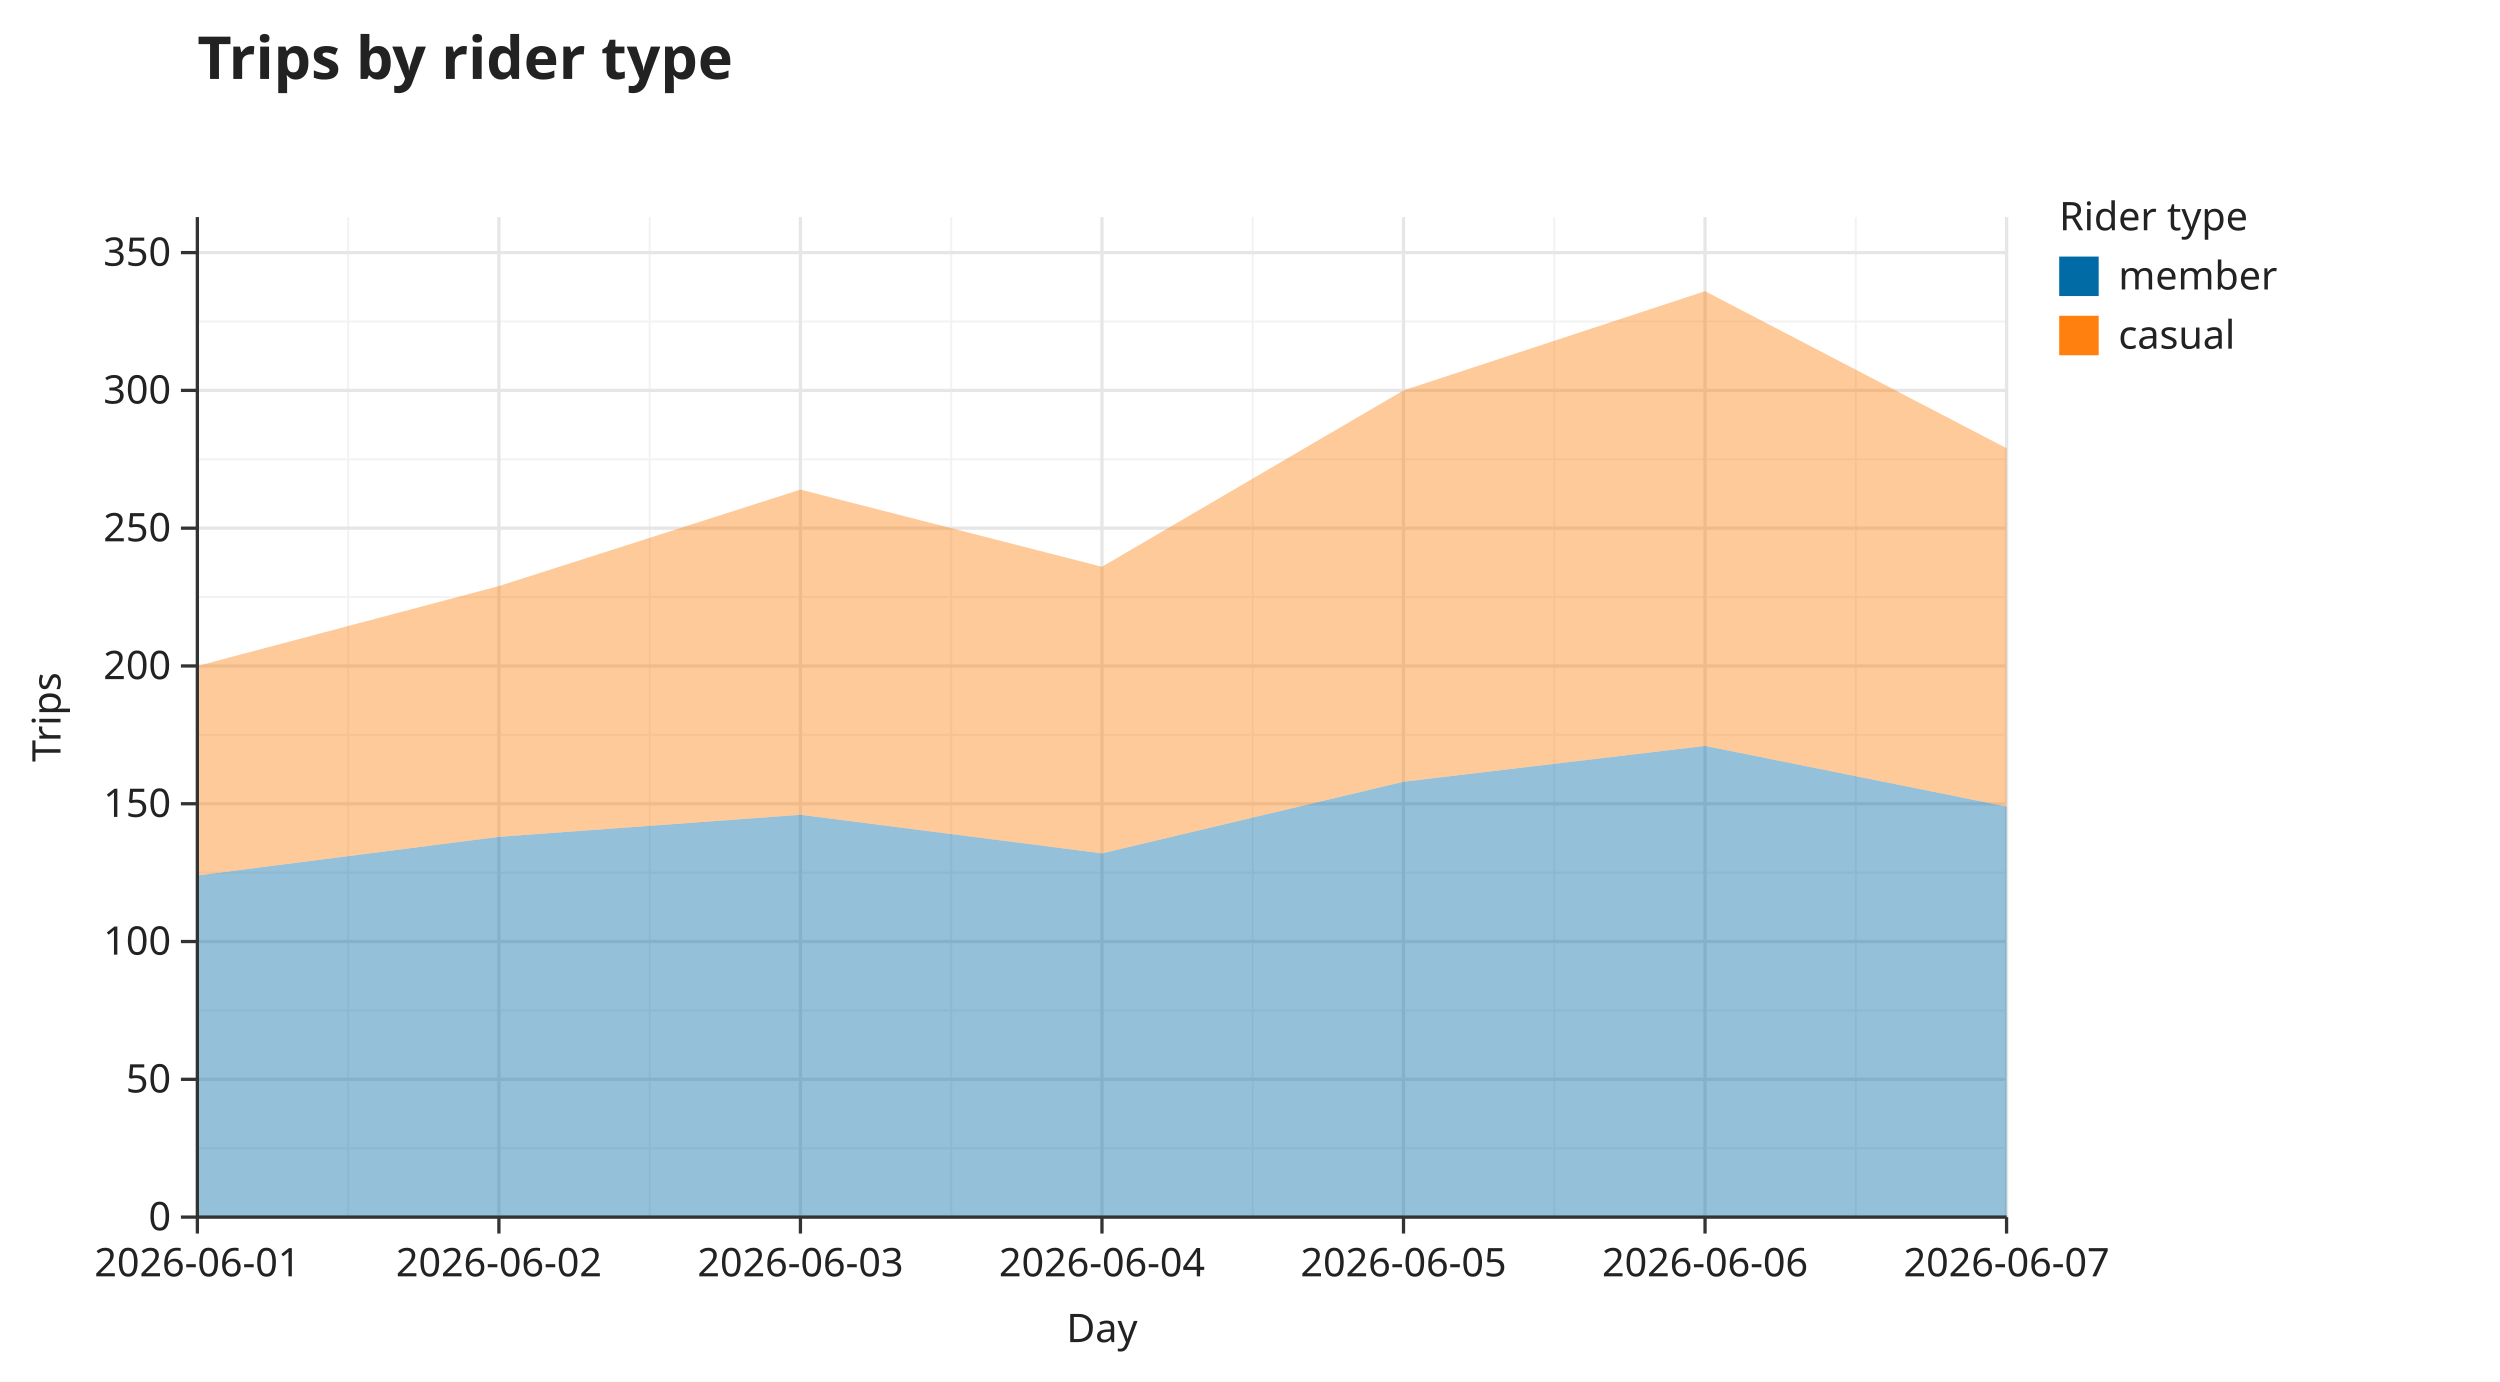
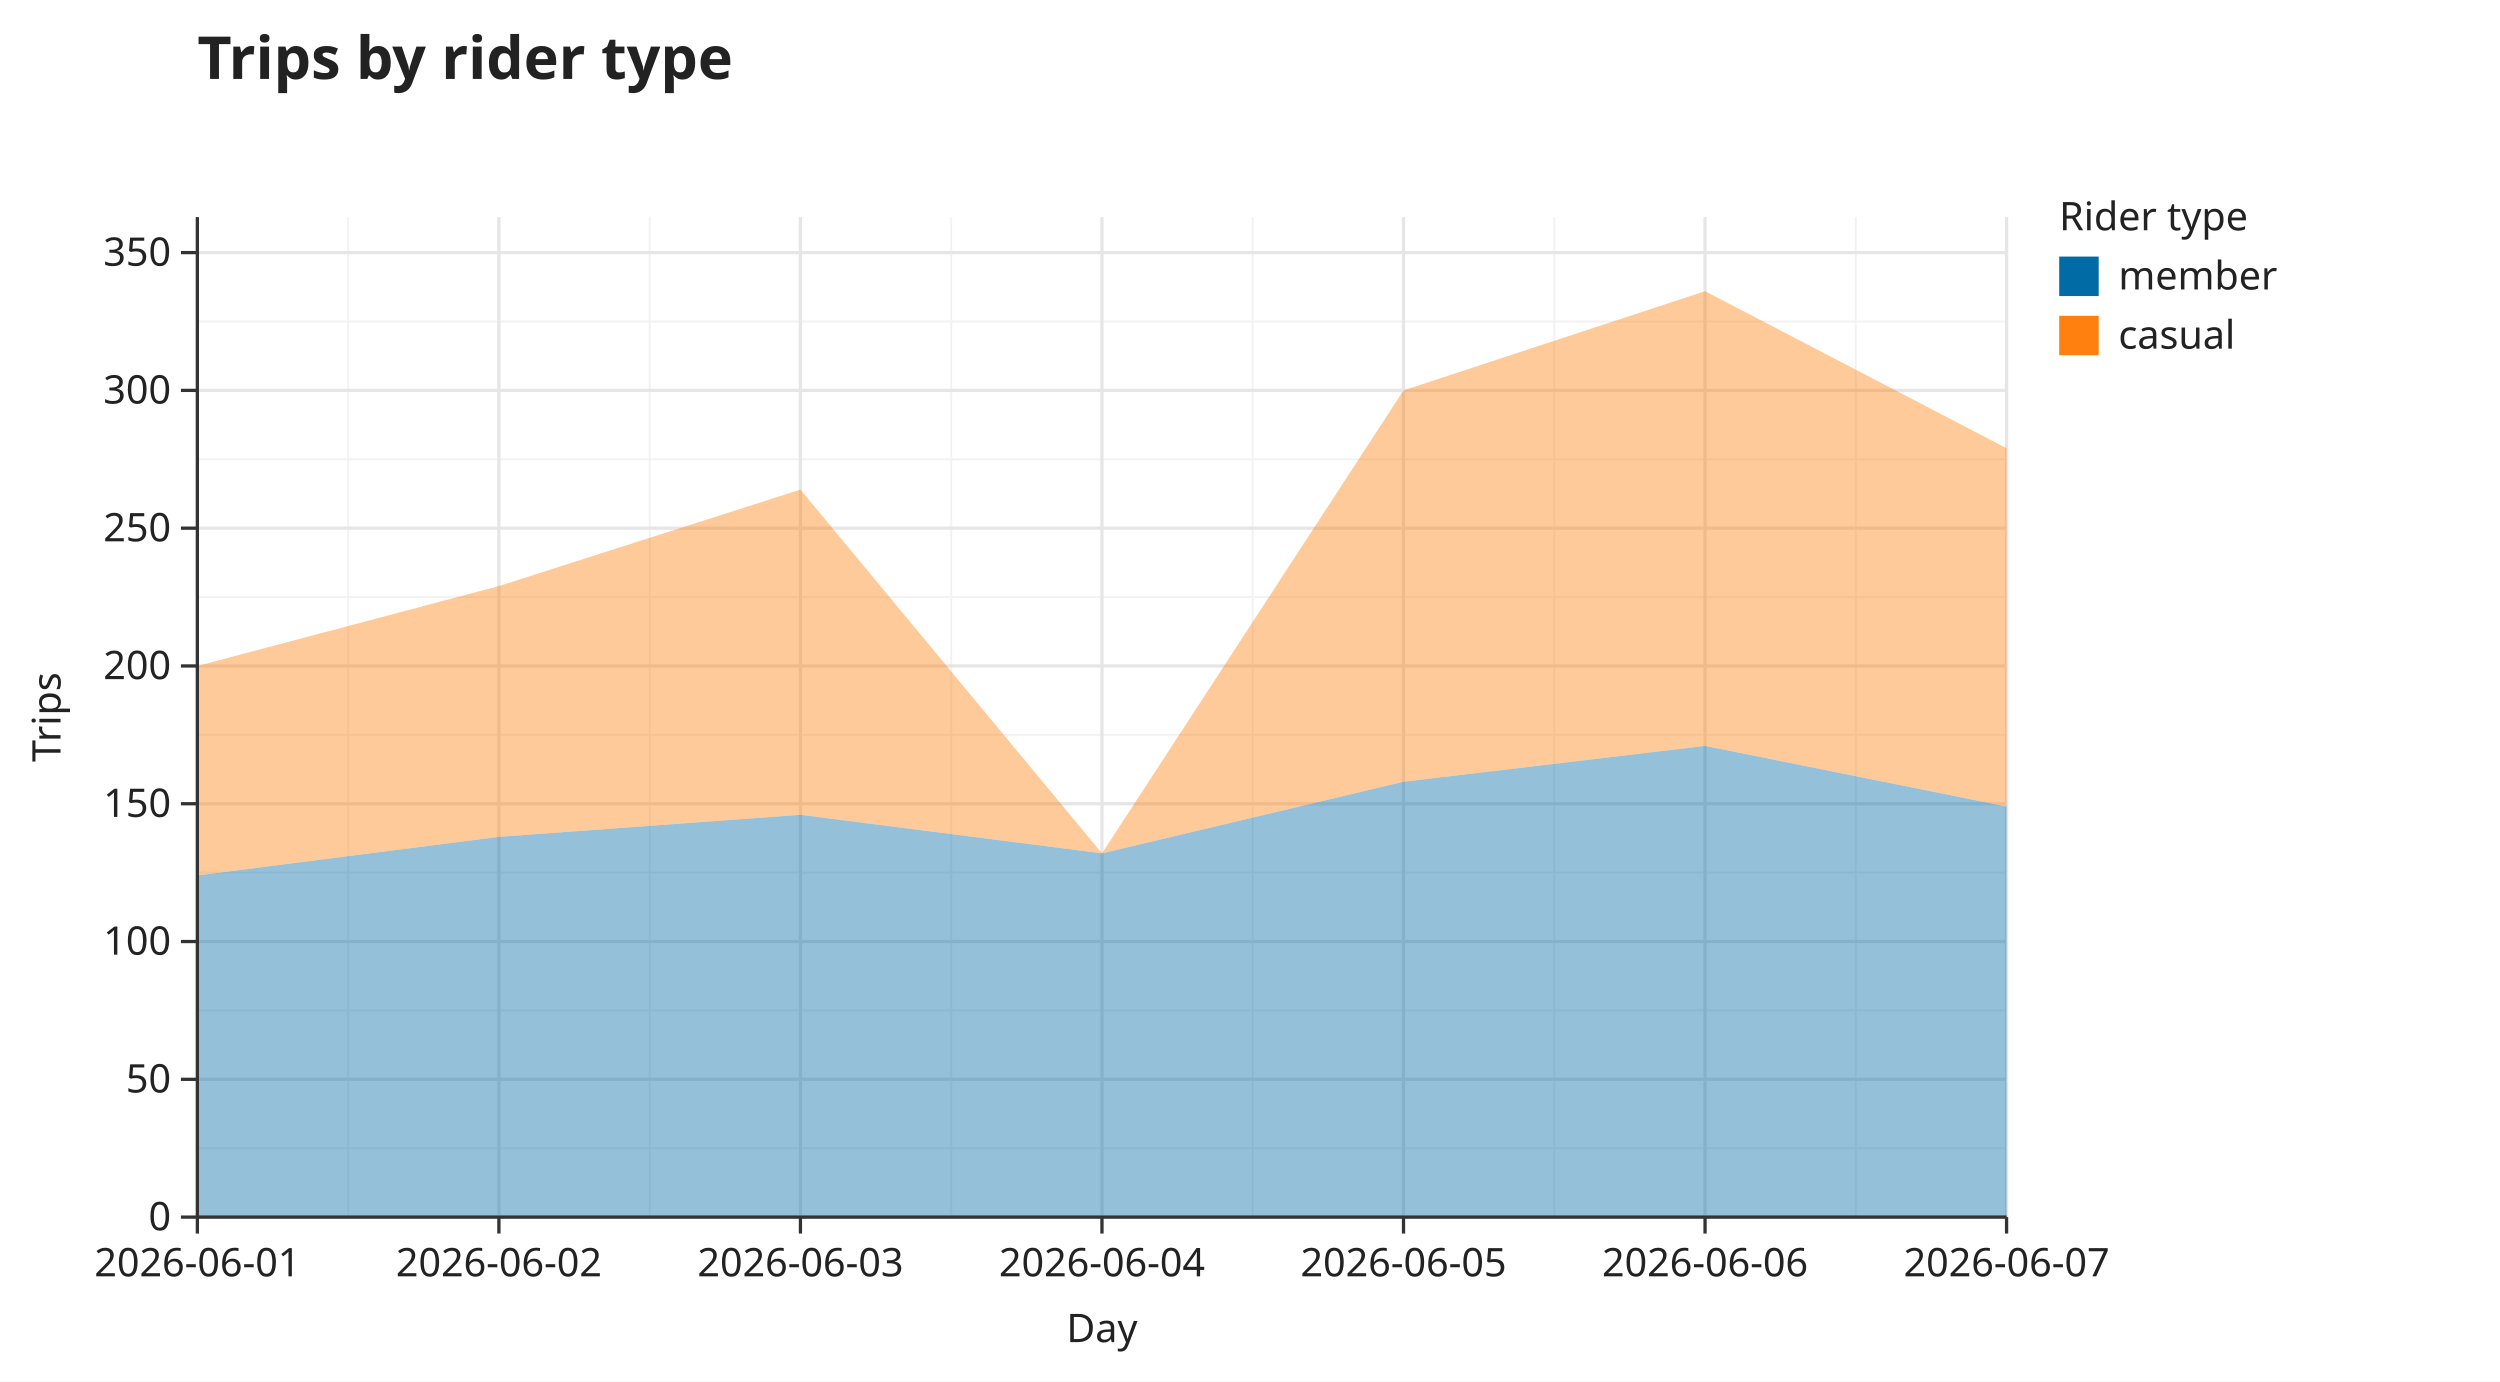
<svg xmlns="http://www.w3.org/2000/svg" width="760" height="420" viewBox="0 0 760 420" role="img" aria-label="Trips by rider type">
  <rect class="algraf-background" x="0" y="0" width="760" height="420" fill="#ffffff" />
  <text class="algraf-title" x="60" y="24" font-family="system-ui, sans-serif" font-size="18" font-weight="600" fill="#222222">Trips by rider type</text>
  <rect class="algraf-plot-area" x="60" y="66" width="550" height="304" fill="#ffffff" />
  <g class="algraf-grid">
    <line x1="105.833" y1="66" x2="105.833" y2="370" stroke="#f2f2f2" stroke-width="0.6" />
    <line x1="197.5" y1="66" x2="197.5" y2="370" stroke="#f2f2f2" stroke-width="0.6" />
    <line x1="289.167" y1="66" x2="289.167" y2="370" stroke="#f2f2f2" stroke-width="0.6" />
    <line x1="380.833" y1="66" x2="380.833" y2="370" stroke="#f2f2f2" stroke-width="0.6" />
    <line x1="472.5" y1="66" x2="472.5" y2="370" stroke="#f2f2f2" stroke-width="0.6" />
    <line x1="564.167" y1="66" x2="564.167" y2="370" stroke="#f2f2f2" stroke-width="0.6" />
    <line x1="60" y1="349.056" x2="610" y2="349.056" stroke="#f2f2f2" stroke-width="0.6" />
    <line x1="60" y1="307.169" x2="610" y2="307.169" stroke="#f2f2f2" stroke-width="0.6" />
    <line x1="60" y1="265.282" x2="610" y2="265.282" stroke="#f2f2f2" stroke-width="0.6" />
    <line x1="60" y1="223.395" x2="610" y2="223.395" stroke="#f2f2f2" stroke-width="0.6" />
    <line x1="60" y1="181.508" x2="610" y2="181.508" stroke="#f2f2f2" stroke-width="0.6" />
    <line x1="60" y1="139.621" x2="610" y2="139.621" stroke="#f2f2f2" stroke-width="0.6" />
    <line x1="60" y1="97.734" x2="610" y2="97.734" stroke="#f2f2f2" stroke-width="0.6" />
    <line x1="60" y1="66" x2="60" y2="370" stroke="#e6e6e6" stroke-width="1" />
    <line x1="151.667" y1="66" x2="151.667" y2="370" stroke="#e6e6e6" stroke-width="1" />
    <line x1="243.333" y1="66" x2="243.333" y2="370" stroke="#e6e6e6" stroke-width="1" />
    <line x1="335" y1="66" x2="335" y2="370" stroke="#e6e6e6" stroke-width="1" />
    <line x1="426.667" y1="66" x2="426.667" y2="370" stroke="#e6e6e6" stroke-width="1" />
    <line x1="518.333" y1="66" x2="518.333" y2="370" stroke="#e6e6e6" stroke-width="1" />
    <line x1="610" y1="66" x2="610" y2="370" stroke="#e6e6e6" stroke-width="1" />
    <line x1="60" y1="370" x2="610" y2="370" stroke="#e6e6e6" stroke-width="1" />
    <line x1="60" y1="328.113" x2="610" y2="328.113" stroke="#e6e6e6" stroke-width="1" />
    <line x1="60" y1="286.226" x2="610" y2="286.226" stroke="#e6e6e6" stroke-width="1" />
    <line x1="60" y1="244.339" x2="610" y2="244.339" stroke="#e6e6e6" stroke-width="1" />
    <line x1="60" y1="202.451" x2="610" y2="202.451" stroke="#e6e6e6" stroke-width="1" />
    <line x1="60" y1="160.564" x2="610" y2="160.564" stroke="#e6e6e6" stroke-width="1" />
    <line x1="60" y1="118.677" x2="610" y2="118.677" stroke="#e6e6e6" stroke-width="1" />
    <line x1="60" y1="76.79" x2="610" y2="76.79" stroke="#e6e6e6" stroke-width="1" />
  </g>
  <g class="algraf-layer algraf-geom-area">
    <path d="M60 266.12 L151.667 254.392 L243.333 247.69 L335 259.418 L426.667 237.637 L518.333 226.746 L610 245.176 L610 370 L518.333 370 L426.667 370 L335 370 L243.333 370 L151.667 370 L60 370 Z" fill="#006BA4" opacity="0.42" />
-     <path d="M60 202.451 L151.667 178.157 L243.333 148.836 L335 172.293 L426.667 118.677 L518.333 88.519 L610 136.27 L610 245.176 L518.333 226.746 L426.667 237.637 L335 259.418 L243.333 247.69 L151.667 254.392 L60 266.12 Z" fill="#FF800E" opacity="0.42" />
+     <path d="M60 202.451 L151.667 178.157 L243.333 148.836 L335 259.418 L426.667 118.677 L518.333 88.519 L610 136.27 L610 245.176 L518.333 226.746 L426.667 237.637 L335 259.418 L243.333 247.69 L151.667 254.392 L60 266.12 Z" fill="#FF800E" opacity="0.42" />
  </g>
  <g class="algraf-axes">
    <line x1="60" y1="370" x2="610" y2="370" stroke="#333333" stroke-width="1" />
    <line x1="60" y1="370" x2="60" y2="375" stroke="#333333" stroke-width="1" />
    <text x="60" y="388" text-anchor="middle" font-family="system-ui, sans-serif" font-size="12" fill="#222222">2026-06-01</text>
    <line x1="151.667" y1="370" x2="151.667" y2="375" stroke="#333333" stroke-width="1" />
    <text x="151.667" y="388" text-anchor="middle" font-family="system-ui, sans-serif" font-size="12" fill="#222222">2026-06-02</text>
    <line x1="243.333" y1="370" x2="243.333" y2="375" stroke="#333333" stroke-width="1" />
    <text x="243.333" y="388" text-anchor="middle" font-family="system-ui, sans-serif" font-size="12" fill="#222222">2026-06-03</text>
    <line x1="335" y1="370" x2="335" y2="375" stroke="#333333" stroke-width="1" />
    <text x="335" y="388" text-anchor="middle" font-family="system-ui, sans-serif" font-size="12" fill="#222222">2026-06-04</text>
    <line x1="426.667" y1="370" x2="426.667" y2="375" stroke="#333333" stroke-width="1" />
    <text x="426.667" y="388" text-anchor="middle" font-family="system-ui, sans-serif" font-size="12" fill="#222222">2026-06-05</text>
    <line x1="518.333" y1="370" x2="518.333" y2="375" stroke="#333333" stroke-width="1" />
    <text x="518.333" y="388" text-anchor="middle" font-family="system-ui, sans-serif" font-size="12" fill="#222222">2026-06-06</text>
    <line x1="610" y1="370" x2="610" y2="375" stroke="#333333" stroke-width="1" />
    <text x="610" y="388" text-anchor="middle" font-family="system-ui, sans-serif" font-size="12" fill="#222222">2026-06-07</text>
    <text x="335" y="408" text-anchor="middle" font-family="system-ui, sans-serif" font-size="12" fill="#222222">Day</text>
    <line x1="60" y1="66" x2="60" y2="370" stroke="#333333" stroke-width="1" />
    <line x1="55" y1="370" x2="60" y2="370" stroke="#333333" stroke-width="1" />
    <text x="52" y="374" text-anchor="end" font-family="system-ui, sans-serif" font-size="12" fill="#222222">0</text>
    <line x1="55" y1="328.113" x2="60" y2="328.113" stroke="#333333" stroke-width="1" />
    <text x="52" y="332.113" text-anchor="end" font-family="system-ui, sans-serif" font-size="12" fill="#222222">50</text>
    <line x1="55" y1="286.226" x2="60" y2="286.226" stroke="#333333" stroke-width="1" />
    <text x="52" y="290.226" text-anchor="end" font-family="system-ui, sans-serif" font-size="12" fill="#222222">100</text>
    <line x1="55" y1="244.339" x2="60" y2="244.339" stroke="#333333" stroke-width="1" />
    <text x="52" y="248.339" text-anchor="end" font-family="system-ui, sans-serif" font-size="12" fill="#222222">150</text>
    <line x1="55" y1="202.451" x2="60" y2="202.451" stroke="#333333" stroke-width="1" />
    <text x="52" y="206.451" text-anchor="end" font-family="system-ui, sans-serif" font-size="12" fill="#222222">200</text>
    <line x1="55" y1="160.564" x2="60" y2="160.564" stroke="#333333" stroke-width="1" />
    <text x="52" y="164.564" text-anchor="end" font-family="system-ui, sans-serif" font-size="12" fill="#222222">250</text>
    <line x1="55" y1="118.677" x2="60" y2="118.677" stroke="#333333" stroke-width="1" />
    <text x="52" y="122.677" text-anchor="end" font-family="system-ui, sans-serif" font-size="12" fill="#222222">300</text>
    <line x1="55" y1="76.79" x2="60" y2="76.79" stroke="#333333" stroke-width="1" />
    <text x="52" y="80.79" text-anchor="end" font-family="system-ui, sans-serif" font-size="12" fill="#222222">350</text>
    <text x="18.4" y="218" text-anchor="middle" transform="rotate(-90 18.4 218)" font-family="system-ui, sans-serif" font-size="12" fill="#222222">Trips</text>
  </g>
  <g class="algraf-legends">
    <text x="626" y="70" text-anchor="start" font-family="system-ui, sans-serif" font-size="12" fill="#222222">Rider type</text>
    <rect x="626" y="78" width="12" height="12" fill="#006BA4" />
    <text x="644" y="88" text-anchor="start" font-family="system-ui, sans-serif" font-size="12" fill="#222222">member</text>
    <rect x="626" y="96" width="12" height="12" fill="#FF800E" />
    <text x="644" y="106" text-anchor="start" font-family="system-ui, sans-serif" font-size="12" fill="#222222">casual</text>
  </g>
</svg>
